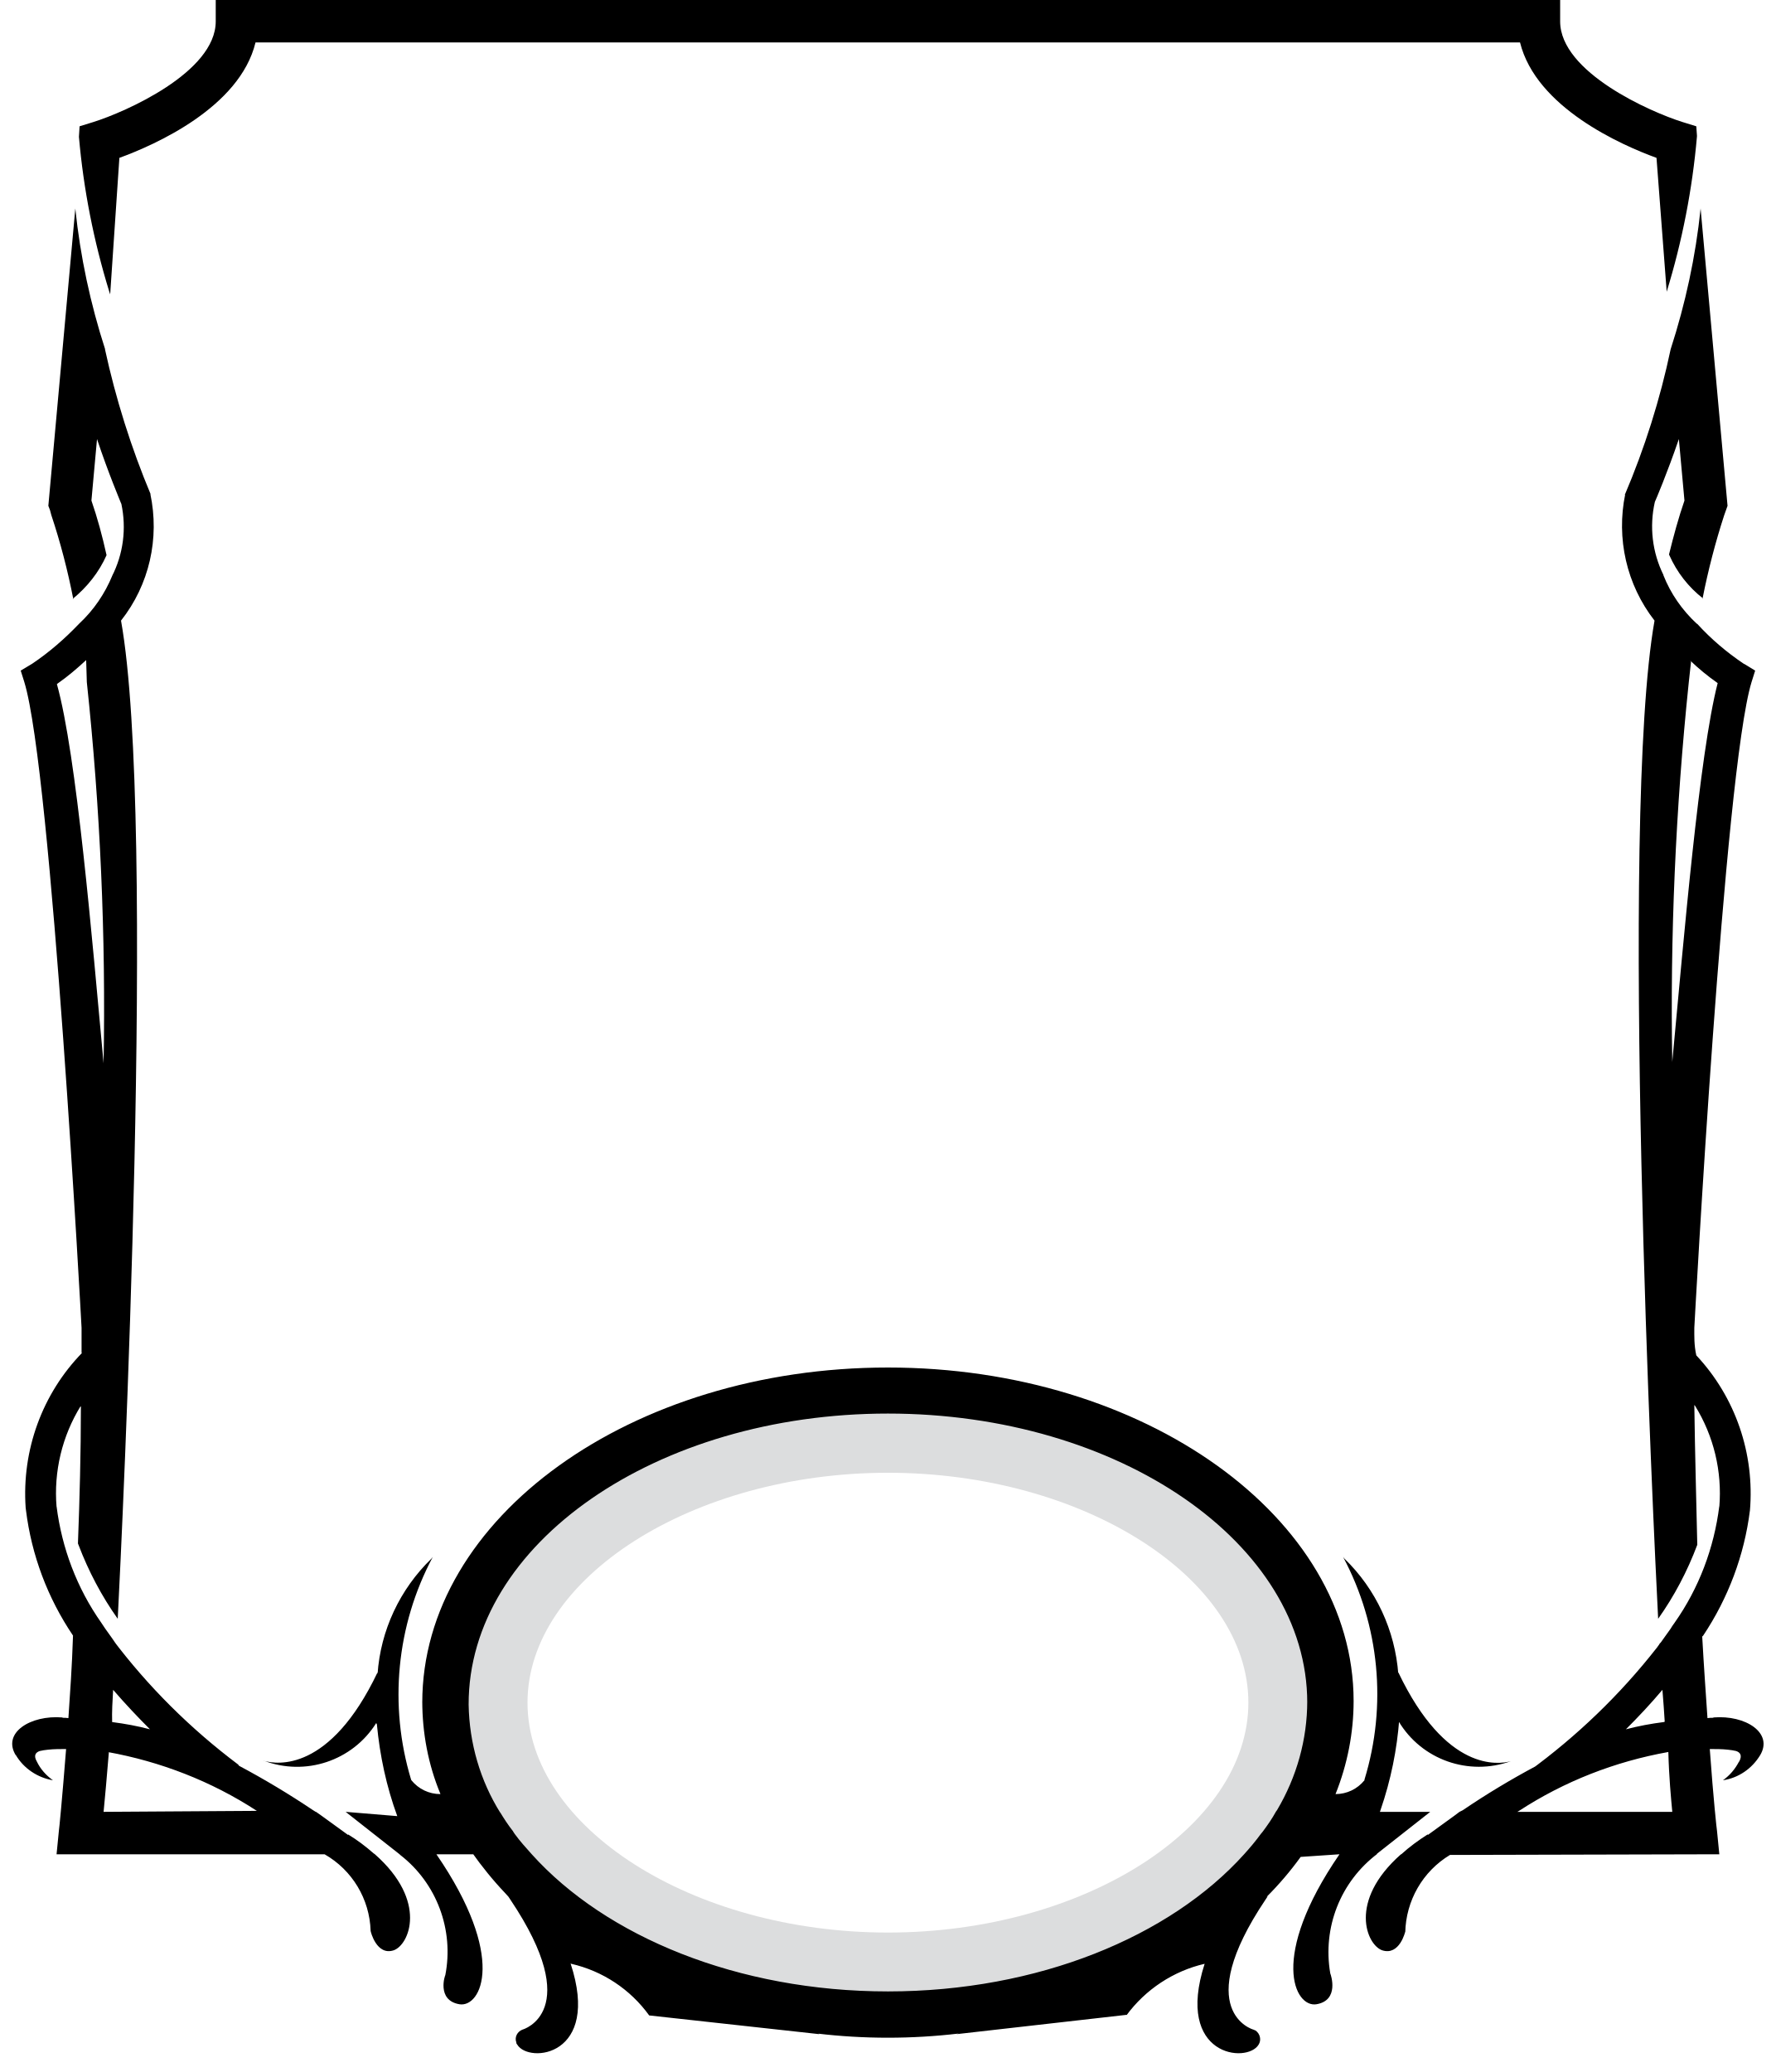
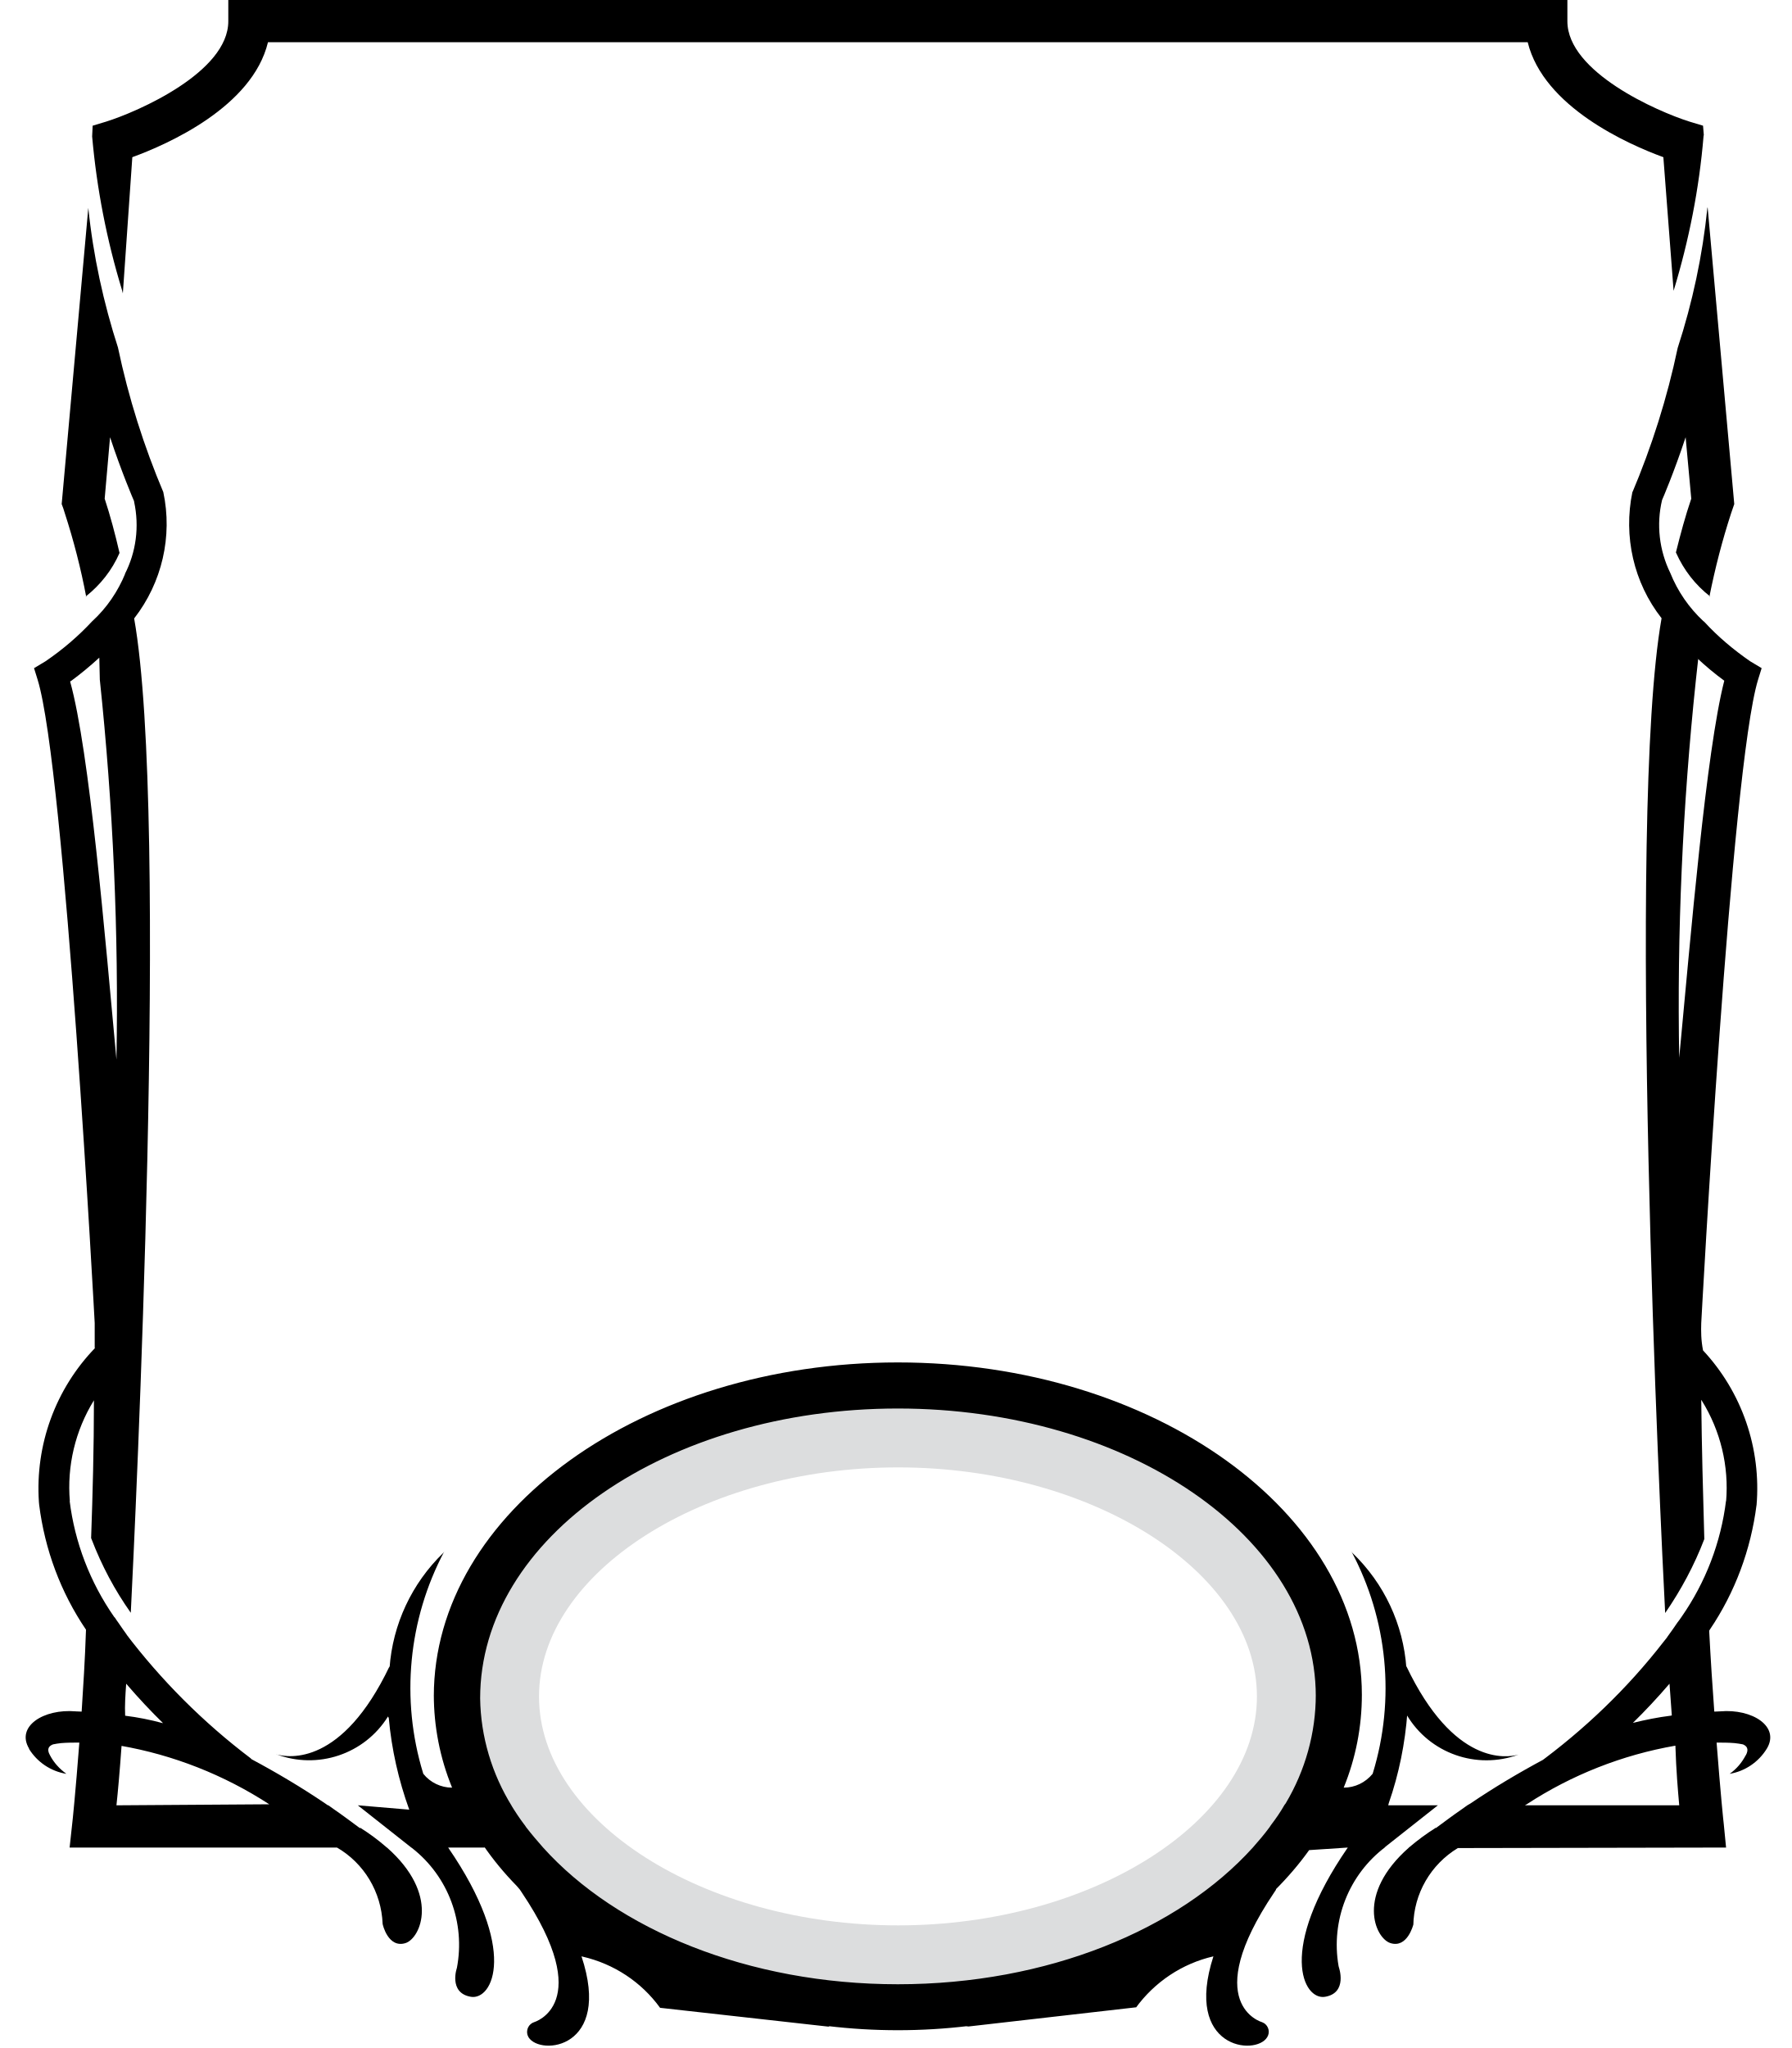
- <svg xmlns="http://www.w3.org/2000/svg" version="1.1" width="54" height="63" xml:space="preserve" id="attrBlock6">
-   <g id="attrBlock6-group">
-     <path id="attrBlock6-bezier" stroke="none" fill="rgb(255, 255, 255)" d="M 1.13,20.47 L 1,19.76 C 2.36,26.76 2.92,33.9 2.67,41.03 2.63,41.97 -0.49,45.1 2.88,50.16 L 2.6,55.63 51.4,55.63 51.12,50.16 C 54.49,45.1 51.37,41.97 51.37,41.97 L 51.4,42.67 C 51.03,35.54 51.46,28.4 52.7,21.38 L 51.43,19.41 51.52,19.14 C 51.92,17.9 52.26,16.63 52.53,15.35 L 51.58,3.84 C 48.72,5.01 46.88,0.7 46.88,0.7 L 7.12,0.7 C 7.12,0.7 5.28,5.01 2.42,3.84 L 1.47,15.38 1.47,15.36 C 1.74,16.64 2.08,17.9 2.48,19.15 L 1.13,20.47 Z M 1.13,20.47" />
-     <ellipse id="attrBlock6-oval" stroke="none" fill="rgb(255, 255, 255)" cx="27.01" cy="51.81" rx="12.2" ry="8.25" />
-     <path id="attrBlock6-bezier2" stroke="none" fill="rgb(220, 221, 222)" d="M 27,61.26 C 34.43,61.26 40.46,57.01 40.46,51.77 40.46,46.53 34.43,42.28 27,42.28 19.57,42.28 13.54,46.53 13.54,51.77 13.54,57.01 19.57,61.26 27,61.26 Z M 27,58.76 C 21.06,58.76 16.04,55.56 16.04,51.77 16.04,47.98 21.06,44.78 27,44.78 32.94,44.78 37.96,47.98 37.96,51.77 37.96,55.56 32.94,58.76 27,58.76 Z M 27,58.76" />
-     <path id="attrBlock6-bezier3" stroke="none" fill="rgb(0, 0, 0)" d="M 1.73,20.8 L 1.77,20.77 C 2.07,20.56 2.35,20.32 2.62,20.07 L 2.64,20.74 C 3.05,24.59 3.22,28.46 3.15,32.33 2.8,28.55 2.33,22.94 1.73,20.8 Z M 3.31,53.28 L 3.27,53.27 C 4.88,53.56 6.43,54.16 7.81,55.06 L 3.15,55.09 C 3.19,54.66 3.25,54.04 3.31,53.28 Z M 3.44,51.38 C 3.82,51.82 4.2,52.22 4.56,52.58 L 4.56,52.58 C 4.18,52.48 3.8,52.41 3.41,52.36 3.4,52.05 3.42,51.72 3.44,51.38 Z M 0.48,53.37 L 0.48,53.36 C 0.72,53.77 1.14,54.05 1.61,54.13 L 1.61,54.13 C 1.4,53.98 1.23,53.79 1.12,53.56 1.01,53.37 1.09,53.28 1.21,53.24 1.29,53.22 1.37,53.21 1.46,53.2 L 1.46,53.2 C 1.64,53.18 1.83,53.18 2.01,53.18 1.89,54.7 1.8,55.62 1.79,55.67 L 1.72,56.38 9.88,56.38 9.87,56.38 C 10.71,56.86 11.24,57.74 11.27,58.71 11.27,58.73 11.45,59.47 11.97,59.3 12.44,59.14 13.02,57.81 11.4,56.38 L 11.4,56.38 11.39,56.37 11.37,56.36 C 11.13,56.15 10.87,55.95 10.59,55.78 L 10.58,55.79 C 10.31,55.6 10.05,55.4 9.78,55.21 L 9.61,55.09 9.6,55.09 9.52,55.04 C 8.79,54.55 8.04,54.1 7.27,53.69 L 7.24,53.65 C 5.79,52.56 4.5,51.28 3.41,49.83 L 3.53,49.98 C 3.53,49.98 3.52,49.97 3.5,49.94 3.4,49.8 3.3,49.66 3.2,49.52 3.17,49.47 3.13,49.42 3.1,49.37 L 3.08,49.34 C 2.34,48.29 1.88,47.07 1.72,45.8 L 1.72,45.82 C 1.63,44.74 1.89,43.66 2.46,42.74 2.46,44.2 2.42,45.62 2.37,46.93 L 2.39,46.98 C 2.69,47.77 3.09,48.53 3.58,49.22 3.71,46.69 4.77,24.96 3.68,18.87 L 3.68,18.87 C 4.54,17.78 4.86,16.37 4.57,15.01 L 4.59,15.05 C 3.99,13.62 3.52,12.13 3.19,10.61 L 3.2,10.63 C 2.75,9.24 2.44,7.8 2.29,6.34 L 1.47,15.38 1.52,15.51 1.56,15.66 C 1.84,16.5 2.06,17.35 2.23,18.22 L 2.21,18.21 C 2.65,17.85 3.01,17.4 3.24,16.88 3.11,16.29 2.96,15.74 2.78,15.22 L 2.95,13.35 C 3.3,14.4 3.65,15.22 3.68,15.3 L 3.69,15.32 C 3.85,16.07 3.75,16.85 3.4,17.53 L 3.42,17.49 C 3.19,18.05 2.85,18.55 2.41,18.96 L 2.4,18.97 C 1.97,19.42 1.5,19.83 0.98,20.18 L 0.63,20.39 0.74,20.74 C 1.57,23.45 2.48,40.37 2.48,40.37 2.48,40.63 2.48,40.89 2.48,41.14 L 2.5,41.13 C 1.28,42.38 0.66,44.1 0.78,45.84 L 0.79,45.92 C 0.96,47.29 1.45,48.59 2.22,49.73 2.19,50.67 2.13,51.5 2.08,52.24 2.02,52.23 1.96,52.23 1.9,52.23 L 1.9,52.22 C 0.92,52.14 0.06,52.69 0.48,53.37 Z M 3.35,8.95 L 3.32,8.86 C 2.85,7.33 2.54,5.76 2.4,4.16 L 2.42,3.84 2.84,3.71 C 3.8,3.41 6.56,2.2 6.56,0.65 L 6.56,-0 47.44,-0 47.44,0.65 C 47.44,2.2 50.2,3.41 51.16,3.71 L 51.58,3.84 51.6,4.12 51.6,4.15 C 51.46,5.76 51.15,7.34 50.68,8.87 L 50.37,4.8 C 49.3,4.41 46.71,3.27 46.22,1.29 L 7.77,1.29 C 7.29,3.27 4.7,4.41 3.63,4.8 L 3.35,8.95 Z M 51.42,20.12 L 51.39,20.08 C 51.65,20.33 51.93,20.56 52.23,20.77 51.67,22.94 51.2,28.55 50.85,32.28 L 50.85,32.33 C 50.78,28.47 50.95,24.6 51.35,20.76 M 46.14,55.09 L 46.19,55.06 C 47.57,54.16 49.11,53.56 50.73,53.27 50.75,54.04 50.81,54.66 50.85,55.09 L 46.14,55.09 Z M 50.55,51.38 C 50.58,51.72 50.6,52.05 50.62,52.35 L 50.59,52.36 C 50.2,52.41 49.82,52.48 49.44,52.58 49.8,52.22 50.18,51.82 50.55,51.38 Z M 49.43,15 L 49.42,15.02 C 49.14,16.37 49.46,17.78 50.31,18.87 49.23,24.96 50.29,46.69 50.42,49.22 L 50.42,49.22 C 50.91,48.53 51.31,47.77 51.61,46.97 51.58,45.62 51.54,44.2 51.52,42.72 L 51.54,42.74 C 52.11,43.66 52.37,44.74 52.28,45.82 L 52.28,45.79 C 52.12,47.07 51.66,48.29 50.92,49.34 50.86,49.42 50.83,49.47 50.8,49.52 50.7,49.66 50.6,49.8 50.5,49.94 L 50.46,49.98 50.46,49.99 50.38,50.1 C 49.26,51.53 47.95,52.79 46.48,53.86 L 46.72,53.69 C 45.95,54.1 45.2,54.55 44.48,55.04 L 44.38,55.09 44.22,55.21 C 43.95,55.4 43.69,55.6 43.42,55.79 L 43.41,55.78 43.42,55.77 C 43.14,55.95 42.86,56.15 42.61,56.38 L 42.59,56.38 42.6,56.38 C 40.98,57.81 41.56,59.14 42.03,59.3 42.56,59.47 42.73,58.73 42.73,58.73 L 42.73,58.76 C 42.75,57.79 43.26,56.9 44.09,56.4 L 52.28,56.38 52.21,55.67 C 52.2,55.62 52.1,54.7 51.99,53.18 52.17,53.18 52.36,53.18 52.54,53.2 L 52.54,53.2 C 52.63,53.21 52.71,53.22 52.79,53.24 52.91,53.28 52.99,53.37 52.88,53.57 L 52.88,53.56 C 52.76,53.79 52.6,53.98 52.39,54.13 L 52.39,54.13 C 52.86,54.06 53.27,53.78 53.52,53.37 53.93,52.69 53.08,52.14 52.1,52.22 L 52.1,52.23 C 52.04,52.23 51.98,52.23 51.92,52.24 51.87,51.5 51.81,50.67 51.76,49.76 L 51.79,49.73 C 52.55,48.59 53.04,47.29 53.21,45.93 L 53.21,45.94 C 53.36,44.2 52.77,42.48 51.58,41.21 51.51,40.89 51.52,40.63 51.52,40.37 51.52,40.37 52.43,23.45 53.26,20.74 L 53.37,20.39 53.06,20.2 53.02,20.18 C 52.5,19.83 52.03,19.43 51.61,18.97 L 51.59,18.96 C 51.15,18.55 50.8,18.05 50.58,17.49 L 50.58,17.48 C 50.24,16.79 50.15,16.01 50.32,15.26 50.34,15.22 50.69,14.4 51.05,13.35 L 51.22,15.22 C 51.04,15.74 50.89,16.29 50.75,16.86 L 50.76,16.88 C 50.99,17.4 51.34,17.85 51.79,18.2 L 51.77,18.2 C 51.94,17.34 52.16,16.49 52.43,15.66 L 52.53,15.38 51.71,6.33 51.71,6.35 C 51.56,7.8 51.25,9.23 50.8,10.62 L 50.8,10.62 C 50.48,12.14 50.01,13.63 49.4,15.06 M 27,60.55 C 22.43,60.55 18.42,58.88 16.17,56.38 15.99,56.18 15.81,55.98 15.65,55.76 15.64,55.74 15.62,55.72 15.61,55.7 L 15.6,55.68 C 15.45,55.49 15.32,55.29 15.2,55.09 L 15.22,55.13 C 14.6,54.14 14.27,53 14.25,51.83 14.24,46.93 19.97,42.98 27,42.98 34.03,42.98 39.75,46.93 39.75,51.77 L 39.75,51.72 C 39.75,52.89 39.43,54.03 38.83,55.04 L 38.8,55.08 C 38.68,55.3 38.54,55.5 38.39,55.7 38.37,55.72 38.36,55.74 38.34,55.76 38.18,55.98 38.01,56.18 37.83,56.38 35.58,58.88 31.57,60.55 27,60.55 Z M 41.85,56.38 L 43.49,55.09 41.96,55.09 41.98,55.03 C 42.29,54.13 42.48,53.2 42.55,52.25 L 42.53,52.34 C 43.23,53.51 44.66,54.01 45.94,53.55 45.57,53.65 43.97,53.89 42.52,50.85 L 42.51,50.87 42.52,50.91 C 42.42,49.57 41.84,48.32 40.88,47.39 L 40.84,47.34 C 41.95,49.42 42.18,51.86 41.49,54.11 L 41.49,54.13 C 41.27,54.4 40.95,54.55 40.61,54.55 L 40.61,54.55 C 40.97,53.65 41.16,52.69 41.16,51.72 41.16,46.15 34.81,41.58 27,41.58 19.19,41.58 12.84,46.15 12.84,51.77 L 12.84,51.72 C 12.84,52.69 13.02,53.65 13.39,54.54 L 13.39,54.55 C 13.05,54.55 12.73,54.4 12.51,54.13 L 12.5,54.11 C 11.82,51.86 12.05,49.42 13.16,47.34 L 13.12,47.39 C 12.16,48.32 11.57,49.57 11.48,50.91 L 11.48,50.85 C 10.03,53.89 8.42,53.65 8.03,53.54 L 8.01,53.53 C 9.28,54.02 10.72,53.54 11.44,52.39 L 11.46,52.43 C 11.55,53.38 11.75,54.32 12.08,55.22 L 10.51,55.09 12.15,56.38 12.15,56.38 12.17,56.4 C 13.28,57.26 13.81,58.68 13.54,60.06 13.54,60.03 13.26,60.82 13.97,60.94 14.63,61.05 15.42,59.51 13.27,56.38 L 14.39,56.38 14.34,56.31 C 14.65,56.75 14.99,57.17 15.36,57.56 L 15.46,57.67 C 15.46,57.67 15.48,57.7 15.52,57.76 17.8,61.16 15.9,61.71 15.89,61.71 L 15.89,61.71 C 15.73,61.77 15.64,61.94 15.7,62.1 15.7,62.13 15.71,62.15 15.73,62.17 16.08,62.75 18.28,62.53 17.35,59.7 L 17.37,59.71 C 18.33,59.93 19.17,60.49 19.74,61.28 L 24.92,61.85 24.87,61.83 24.84,61.83 C 26.27,62 27.72,62 29.16,61.83 L 29.08,61.85 34.27,61.26 34.25,61.28 C 34.83,60.49 35.68,59.93 36.63,59.71 35.72,62.53 37.92,62.75 38.27,62.17 L 38.27,62.17 C 38.36,62.03 38.32,61.84 38.18,61.74 38.16,61.73 38.13,61.72 38.11,61.71 38.1,61.71 36.2,61.16 38.48,57.76 38.52,57.7 38.54,57.67 38.54,57.67 L 38.54,57.66 38.51,57.68 C 38.89,57.3 39.24,56.89 39.55,56.46 L 40.73,56.38 C 38.58,59.51 39.37,61.05 40.03,60.94 40.74,60.82 40.46,60.03 40.46,60.03 L 40.45,60 C 40.21,58.61 40.76,57.21 41.89,56.36" />
-   </g>
+ <svg xmlns="http://www.w3.org/2000/svg" version="1.1" width="70" height="80" xml:space="preserve" id="attrBlock6">
+   <path id="attrBlock6-bezier" stroke="none" fill="rgb(255, 255, 255)" d="M 1,25.31 C 1,25.31 3.86,39.71 2.92,52.83 2.92,52.83 -1.08,56.83 3.24,63.31 L 2.88,70.32 65.34,70.32 64.98,63.31 C 69.3,56.83 65.3,52.83 65.3,52.83 64.36,39.71 67.22,25.31 67.22,25.31 L 65.38,23.95 65.49,23.61 C 66.01,22.01 66.45,20.39 66.8,18.75 L 65.57,4.02 C 61.92,5.52 59.56,-0 59.56,-0 L 8.66,-0 C 8.66,-0 6.31,5.52 2.65,4.02 L 1.44,18.8 1.43,18.76 C 1.78,20.4 2.21,22.02 2.73,23.62 L 1,25.31 Z M 1,25.31" transform="translate(0.97, 0.89)" />
+   <ellipse id="attrBlock6-oval" stroke="none" fill="rgb(255, 255, 255)" cx="16.65" cy="10.55" rx="15.65" ry="10.55" transform="translate(18.4, 55.71)" />
+   <path id="attrBlock6-bezier2" stroke="none" fill="rgb(220, 221, 222)" d="M 18.23,24.29 C 27.74,24.29 35.45,18.85 35.45,12.15 35.45,5.44 27.74,-0 18.23,-0 8.71,-0 1,5.44 1,12.15 1,18.85 8.71,24.29 18.23,24.29 Z M 18.23,21.09 C 10.62,21.09 4.2,17 4.2,12.15 4.2,7.3 10.62,3.2 18.23,3.2 25.83,3.2 32.25,7.3 32.25,12.15 32.25,16.99 25.83,21.09 18.23,21.09 Z M 18.23,21.09" transform="translate(16.86, 54.12)" />
+   <path id="attrBlock6-bezier3" stroke="none" fill="rgb(0, 0, 0)" d="M 2.74,26.62 L 2.79,26.59 C 3.17,26.31 3.53,26.01 3.88,25.69 L 3.9,26.55 C 4.42,31.48 4.64,36.43 4.55,41.39 4.1,36.55 3.5,29.36 2.74,26.62 Z M 4.75,68.19 L 4.7,68.19 C 6.77,68.55 8.75,69.33 10.52,70.48 L 4.55,70.52 C 4.61,69.96 4.68,69.17 4.75,68.19 Z M 4.93,65.77 C 5.41,66.33 5.9,66.85 6.36,67.3 L 6.36,67.31 C 5.88,67.18 5.38,67.08 4.89,67.02 4.87,66.62 4.9,66.2 4.93,65.77 Z M 1.14,68.31 L 1.13,68.31 C 1.45,68.83 1.98,69.19 2.59,69.29 L 2.58,69.28 C 2.32,69.09 2.1,68.85 1.95,68.56 1.81,68.31 1.92,68.2 2.07,68.14 2.17,68.12 2.28,68.1 2.39,68.09 L 2.39,68.09 C 2.62,68.07 2.86,68.07 3.1,68.07 2.95,70.02 2.83,71.19 2.82,71.25 L 2.72,72.17 13.17,72.17 13.15,72.16 C 14.23,72.78 14.9,73.91 14.95,75.15 14.95,75.18 15.17,76.12 15.85,75.9 16.44,75.7 17.19,74 15.12,72.17 L 15.12,72.17 15.1,72.16 15.08,72.14 C 14.77,71.87 14.43,71.62 14.08,71.4 L 14.06,71.41 C 13.72,71.16 13.39,70.91 13.04,70.67 L 12.83,70.52 12.81,70.52 12.71,70.45 C 11.78,69.82 10.82,69.25 9.83,68.72 L 9.79,68.68 C 7.94,67.28 6.29,65.63 4.89,63.78 L 5.05,63.98 C 5.05,63.98 5.03,63.96 5,63.92 4.87,63.74 4.74,63.56 4.62,63.38 4.57,63.32 4.54,63.26 4.49,63.19 L 4.46,63.16 C 3.52,61.81 2.92,60.25 2.72,58.62 L 2.73,58.65 C 2.61,57.27 2.94,55.88 3.67,54.7 3.67,56.57 3.62,58.39 3.56,60.08 L 3.58,60.13 C 3.97,61.15 4.48,62.11 5.11,63 5.27,59.77 6.63,31.95 5.24,24.15 L 5.24,24.16 C 6.33,22.76 6.75,20.95 6.38,19.22 L 6.4,19.27 C 5.62,17.43 5.02,15.53 4.61,13.58 L 4.62,13.61 C 4.04,11.82 3.64,9.98 3.45,8.12 L 2.41,19.69 2.47,19.85 2.53,20.04 C 2.88,21.12 3.16,22.21 3.37,23.32 L 3.35,23.3 C 3.92,22.85 4.38,22.27 4.67,21.6 4.5,20.86 4.31,20.15 4.09,19.48 L 4.3,17.08 C 4.75,18.44 5.2,19.49 5.24,19.58 L 5.24,19.6 C 5.45,20.57 5.32,21.57 4.87,22.44 L 4.9,22.39 C 4.61,23.1 4.17,23.75 3.6,24.27 L 3.59,24.28 C 3.05,24.86 2.44,25.38 1.78,25.83 L 1.33,26.1 1.47,26.55 C 2.54,30.01 3.7,51.68 3.7,51.68 3.7,52.01 3.7,52.34 3.7,52.66 L 3.72,52.65 C 2.17,54.25 1.37,56.44 1.52,58.67 L 1.53,58.78 C 1.75,60.53 2.37,62.2 3.36,63.66 3.32,64.86 3.25,65.92 3.19,66.86 3.11,66.86 3.03,66.85 2.95,66.85 L 2.96,66.85 C 1.7,66.74 0.61,67.44 1.14,68.31 Z M 4.8,11.46 L 4.77,11.34 C 4.17,9.38 3.78,7.37 3.6,5.33 L 3.62,4.91 4.15,4.75 C 5.39,4.36 8.92,2.82 8.92,0.83 L 8.92,-0 61.24,-0 61.24,0.83 C 61.24,2.82 64.77,4.36 66.01,4.75 L 66.54,4.91 66.57,5.27 66.56,5.32 C 66.39,7.37 65.99,9.39 65.39,11.36 L 64.99,6.14 C 63.62,5.64 60.31,4.18 59.69,1.65 L 10.47,1.65 C 9.86,4.18 6.54,5.64 5.17,6.14 L 4.8,11.46 Z M 66.35,25.75 L 66.3,25.7 C 66.64,26.02 67,26.32 67.37,26.59 66.66,29.36 66.06,36.55 65.61,41.31 L 65.61,41.38 C 65.52,36.44 65.74,31.49 66.26,26.57 M 59.58,70.52 L 59.65,70.48 C 61.41,69.33 63.39,68.55 65.46,68.19 65.49,69.17 65.56,69.96 65.61,70.52 L 59.58,70.52 Z M 65.23,65.77 C 65.26,66.2 65.29,66.62 65.32,67.01 L 65.27,67.02 C 64.78,67.08 64.29,67.18 63.8,67.3 64.27,66.84 64.75,66.33 65.23,65.77 Z M 63.79,19.21 L 63.78,19.22 C 63.42,20.95 63.83,22.76 64.92,24.15 63.54,31.95 64.89,59.77 65.06,63 L 65.06,63.01 C 65.68,62.11 66.2,61.14 66.59,60.12 66.54,58.39 66.49,56.57 66.47,54.68 L 66.49,54.71 C 67.22,55.88 67.56,57.27 67.44,58.66 L 67.44,58.61 C 67.24,60.25 66.64,61.81 65.7,63.16 65.63,63.26 65.59,63.32 65.54,63.38 65.42,63.56 65.29,63.74 65.16,63.92 65.13,63.96 65.12,63.98 65.12,63.98 L 65.12,63.98 65,64.13 C 63.58,65.96 61.9,67.57 60.02,68.94 L 60.33,68.72 C 59.34,69.25 58.38,69.82 57.45,70.45 L 57.33,70.52 57.12,70.67 C 56.77,70.91 56.44,71.16 56.1,71.41 L 56.08,71.4 56.11,71.39 C 55.74,71.62 55.39,71.88 55.06,72.16 L 55.04,72.17 55.05,72.17 C 52.97,74 53.72,75.7 54.32,75.9 54.99,76.12 55.22,75.18 55.22,75.18 L 55.22,75.21 C 55.24,73.97 55.9,72.83 56.96,72.19 L 67.44,72.17 67.35,71.25 C 67.34,71.19 67.22,70.02 67.07,68.07 67.3,68.07 67.54,68.07 67.77,68.09 L 67.77,68.09 C 67.89,68.1 67.99,68.12 68.1,68.14 68.24,68.2 68.35,68.31 68.21,68.57 L 68.21,68.56 C 68.06,68.85 67.85,69.1 67.58,69.29 L 67.58,69.29 C 68.18,69.19 68.71,68.83 69.03,68.31 69.56,67.44 68.46,66.74 67.21,66.85 L 67.21,66.85 C 67.14,66.85 67.06,66.86 66.98,66.86 66.91,65.92 66.84,64.86 66.78,63.7 L 66.81,63.65 C 67.79,62.2 68.41,60.53 68.63,58.79 L 68.63,58.81 C 68.82,56.58 68.06,54.38 66.54,52.75 66.46,52.34 66.46,52.01 66.47,51.68 66.47,51.68 67.63,30.01 68.69,26.55 L 68.83,26.1 68.43,25.86 68.38,25.83 C 67.73,25.38 67.12,24.87 66.58,24.28 L 66.56,24.27 C 65.99,23.74 65.55,23.1 65.26,22.38 L 65.26,22.38 C 64.83,21.5 64.71,20.49 64.94,19.53 64.96,19.49 65.41,18.44 65.86,17.08 L 66.08,19.48 C 65.85,20.15 65.66,20.86 65.48,21.58 L 65.49,21.6 C 65.79,22.27 66.24,22.85 66.82,23.3 L 66.79,23.3 C 67.01,22.2 67.29,21.11 67.64,20.04 L 67.76,19.69 66.72,8.1 66.71,8.12 C 66.52,9.98 66.13,11.81 65.55,13.59 L 65.55,13.59 C 65.14,15.54 64.54,17.44 63.76,19.28 M 35.08,77.51 C 29.23,77.51 24.1,75.37 21.22,72.17 20.99,71.91 20.77,71.65 20.56,71.38 20.54,71.35 20.52,71.32 20.5,71.29 L 20.49,71.28 C 20.3,71.03 20.13,70.77 19.97,70.51 L 20.01,70.57 C 19.22,69.3 18.78,67.84 18.76,66.34 18.76,60.06 26.08,55.02 35.08,55.02 44.08,55.02 51.41,60.06 51.41,66.26 L 51.41,66.2 C 51.41,67.69 51,69.16 50.23,70.45 L 50.19,70.5 C 50.03,70.78 49.85,71.04 49.66,71.29 49.64,71.32 49.62,71.35 49.6,71.38 49.4,71.65 49.18,71.91 48.95,72.17 46.06,75.37 40.94,77.51 35.08,77.51 Z M 54.09,72.17 L 56.18,70.52 54.24,70.52 54.26,70.44 C 54.66,69.29 54.9,68.1 54.99,66.88 L 54.97,67 C 55.86,68.49 57.69,69.14 59.33,68.54 58.86,68.67 56.8,68.97 54.95,65.09 L 54.94,65.11 54.95,65.16 C 54.83,63.45 54.08,61.85 52.84,60.66 L 52.8,60.6 C 54.22,63.26 54.52,66.38 53.64,69.26 L 53.63,69.29 C 53.35,69.63 52.94,69.83 52.5,69.83 L 52.5,69.83 C 52.97,68.68 53.21,67.45 53.21,66.2 53.21,59.07 45.07,53.22 35.08,53.22 25.09,53.22 16.95,59.07 16.95,66.26 L 16.95,66.2 C 16.95,67.44 17.19,68.67 17.66,69.82 L 17.66,69.83 C 17.23,69.83 16.81,69.63 16.54,69.29 L 16.53,69.26 C 15.65,66.38 15.95,63.26 17.36,60.6 L 17.32,60.66 C 16.09,61.85 15.34,63.45 15.22,65.16 L 15.22,65.09 C 13.37,68.97 11.3,68.67 10.8,68.53 L 10.78,68.52 C 12.4,69.14 14.24,68.53 15.16,67.05 L 15.19,67.11 C 15.3,68.33 15.57,69.53 15.99,70.69 L 13.98,70.52 16.07,72.17 16.07,72.17 16.1,72.19 C 17.52,73.3 18.19,75.11 17.85,76.88 17.86,76.84 17.5,77.85 18.4,78 19.25,78.14 20.26,76.17 17.51,72.17 L 18.94,72.17 18.88,72.08 C 19.27,72.65 19.71,73.18 20.19,73.67 L 20.31,73.81 C 20.31,73.81 20.34,73.86 20.39,73.93 23.31,78.28 20.87,78.99 20.87,78.99 L 20.87,78.99 C 20.66,79.06 20.55,79.28 20.61,79.49 20.62,79.52 20.64,79.55 20.65,79.58 21.11,80.32 23.92,80.03 22.72,76.42 L 22.76,76.43 C 23.98,76.71 25.06,77.42 25.79,78.43 L 32.41,79.17 32.36,79.14 32.32,79.14 C 34.15,79.36 36.01,79.36 37.84,79.14 L 37.75,79.17 44.39,78.41 44.37,78.44 C 45.11,77.42 46.19,76.7 47.41,76.42 46.24,80.03 49.06,80.32 49.51,79.58 L 49.51,79.58 C 49.63,79.39 49.57,79.15 49.39,79.03 49.36,79.02 49.33,79 49.31,78.99 49.29,78.99 46.85,78.28 49.78,73.93 49.83,73.86 49.86,73.81 49.86,73.81 L 49.85,73.8 49.81,73.84 C 50.3,73.35 50.75,72.83 51.15,72.27 L 52.66,72.17 C 49.9,76.17 50.92,78.14 51.77,78 52.67,77.85 52.31,76.84 52.31,76.84 L 52.3,76.8 C 51.99,75.02 52.7,73.22 54.14,72.14" transform="" />
</svg>
